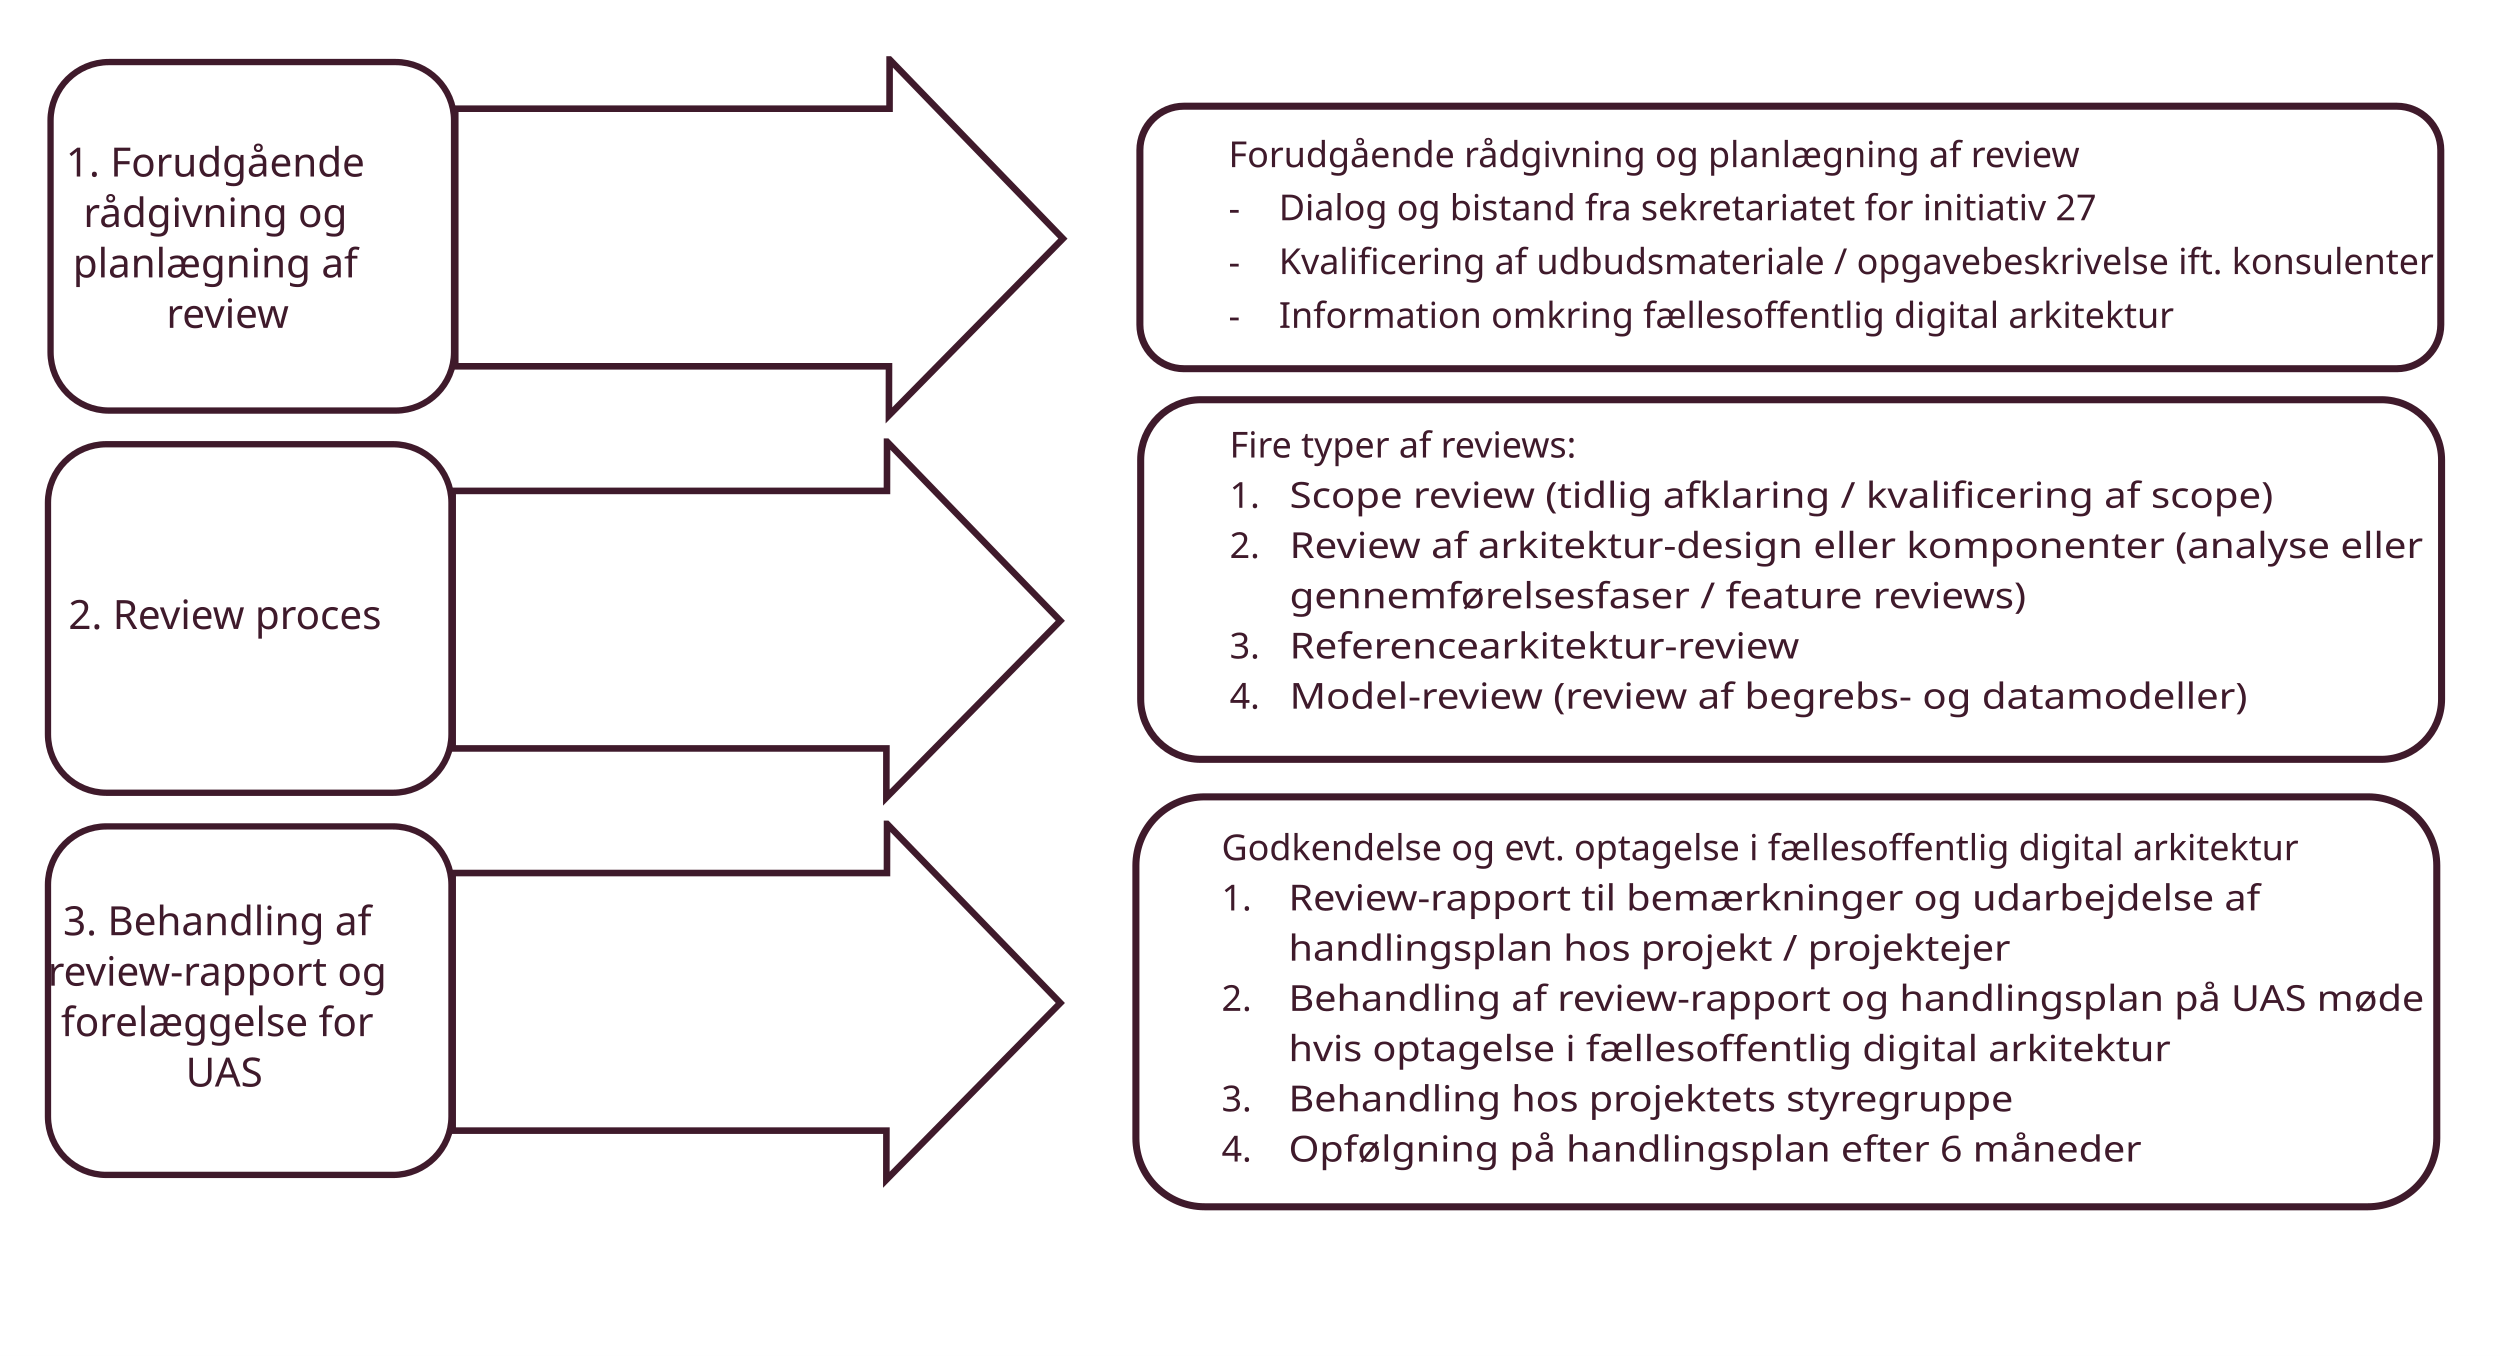
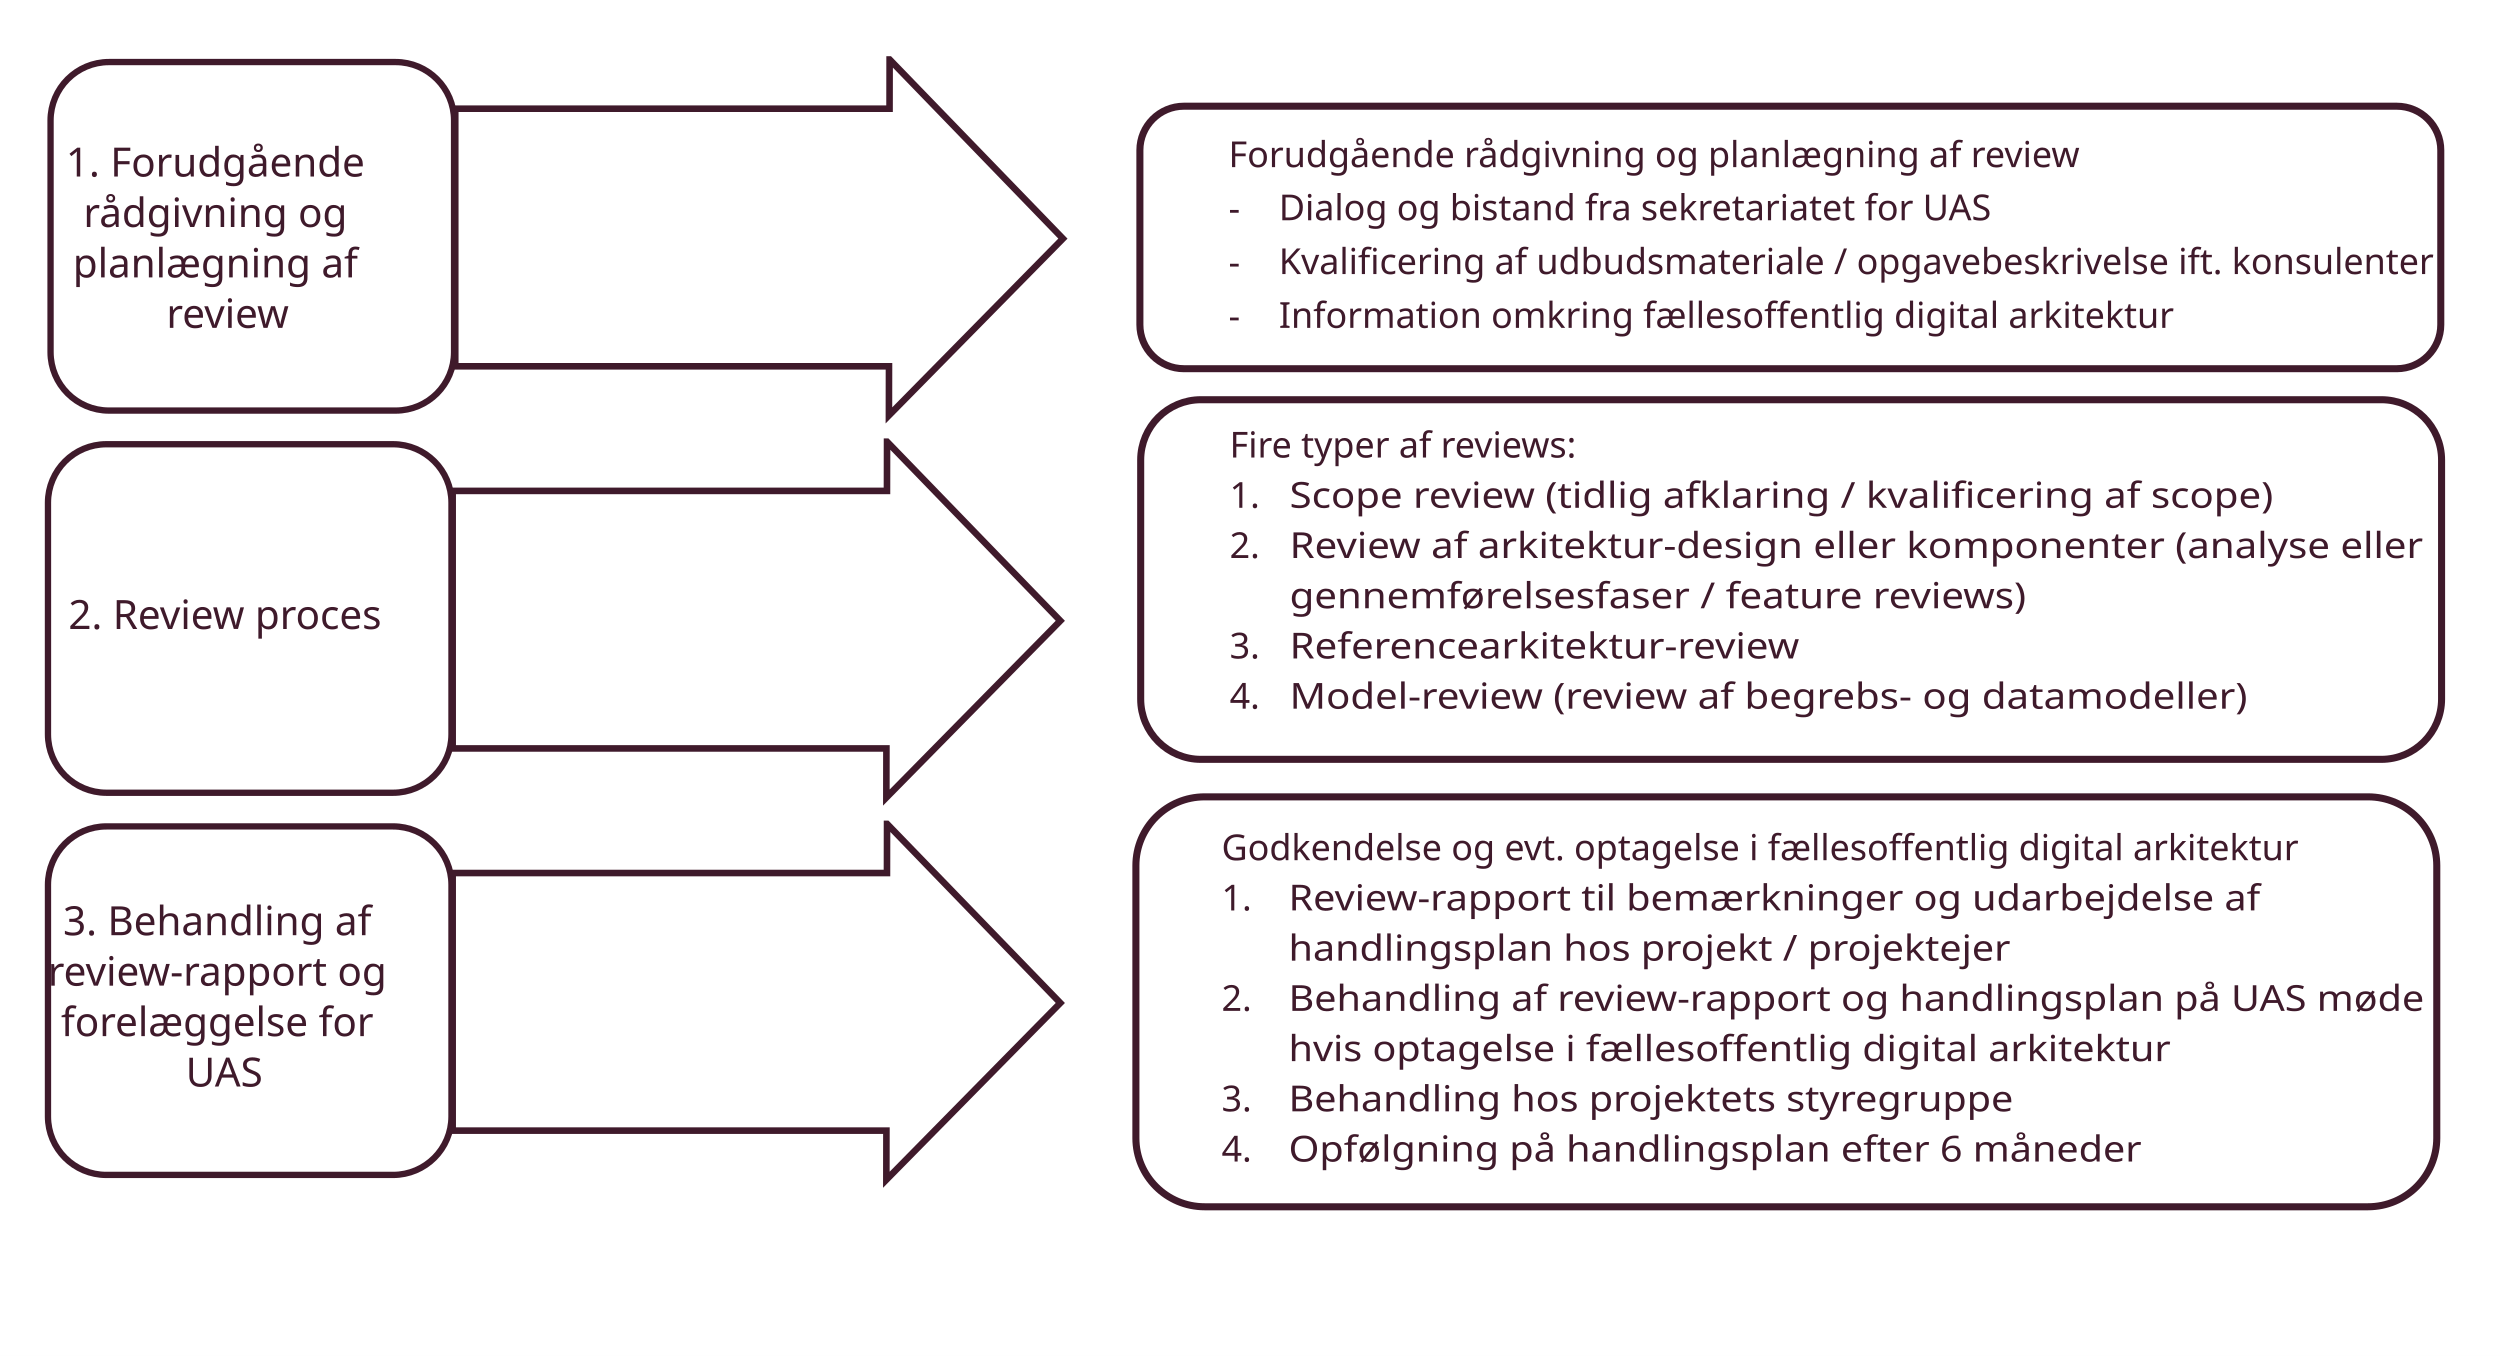
<svg xmlns="http://www.w3.org/2000/svg" width="295mm" height="160mm" id="svg2996" version="1.1">
  <rect width="100%" height="100%" fill="white" />
  <defs id="defs2998" />
  <g id="layer1">
    <g id="g3100">
      <text id="text3029" y="78.728" x="112.435" style="font-style:normal;font-weight:normal;line-height:0%;font-family:'Paralucent Medium';-inkscape-font-specification:Sans;text-align:center;letter-spacing:0px;word-spacing:0px;text-anchor:middle;fill:#5d2b37;fill-opacity:1;stroke:none" xml:space="preserve">
        <tspan style="font-size:18px;line-height:1.25;fill:#3f1a2b;fill-opacity:1" y="78.728" x="112.435" id="tspan3031">1. Forudgående </tspan>
        <tspan style="font-size:18px;line-height:1.25;fill:#3f1a2b;fill-opacity:1" id="tspan3035" y="101.228" x="112.435">rådgivning og </tspan>
        <tspan style="font-size:18px;line-height:1.25;fill:#3f1a2b;fill-opacity:1" id="tspan3039" y="123.728" x="112.435">planlægning af </tspan>
        <tspan style="font-size:18px;line-height:1.25;fill:#3f1a2b;fill-opacity:1" id="tspan3041" y="146.228" x="112.435">review</tspan>
      </text>
      <g id="g3090">
        <rect style="fill:none;stroke:#3f1a2b;stroke-width:2.818;stroke-linecap:square;stroke-linejoin:miter;stroke-miterlimit:4;stroke-opacity:1;stroke-dasharray:none;stroke-dashoffset:0" id="rect3023" width="179.956" height="155.434" x="22.547" y="27.675" ry="26.059" />
        <path style="fill:none;stroke:#3f1a2b;stroke-width:2.94;stroke-linecap:square;stroke-linejoin:miter;stroke-miterlimit:4;stroke-opacity:1;stroke-dasharray:none;stroke-dashoffset:0" d="m 396.757,26.542 -0.031,21.938 -193.688,0 0,114.875 193.438,0 -0.031,21.906 77.594,-78.844 -77.281,-79.875 z" id="rect3080" />
        <rect ry="19.626" y="47.368" x="508.373" height="117.066" width="580.177" id="rect3155" style="fill:none;stroke:#3f1a2b;stroke-width:3.148;stroke-linecap:square;stroke-linejoin:miter;stroke-miterlimit:4;stroke-opacity:1;stroke-dasharray:none;stroke-dashoffset:0" />
        <text xml:space="preserve" style="font-style:normal;font-weight:normal;text-align:center;line-height:0%;letter-spacing:0px;word-spacing:0px;text-anchor:middle;fill:#000000;fill-opacity:1;stroke:none;font-family:Paralucent Medium;-inkscape-font-specification:Sans" x="547.917" y="74.536" id="text3181">
          <tspan id="tspan3183" x="547.917" y="74.536" style="font-size:16px;text-align:start;line-height:150%;text-anchor:start;fill:#3f1a2b;fill-opacity:1">Forudgående rådgivning og planlægning af review</tspan>
          <tspan x="547.917" y="98.536" style="font-size:16px;text-align:start;line-height:150%;text-anchor:start;fill:#3f1a2b;fill-opacity:1" id="tspan3957">- </tspan>
          <tspan id="tspan3135" x="547.917" y="122.536" style="font-size:16px;text-align:start;line-height:150%;text-anchor:start;fill:#3f1a2b;fill-opacity:1">-</tspan>
          <tspan id="tspan3137" x="547.917" y="146.536" style="font-size:16px;text-align:start;line-height:150%;text-anchor:start;fill:#3f1a2b;fill-opacity:1">-</tspan>
        </text>
        <text id="text3120" y="74.233" x="570.344" style="font-style:normal;font-weight:normal;text-align:center;line-height:0%;letter-spacing:0px;word-spacing:0px;text-anchor:middle;fill:#000000;fill-opacity:1;stroke:none;font-family:Paralucent Medium;-inkscape-font-specification:Sans" xml:space="preserve">
          <tspan style="font-size:16px;text-align:start;line-height:150%;text-anchor:start;fill:#3f1a2b;fill-opacity:1" y="74.233" x="570.344" id="tspan3122" />
-           <tspan style="font-size:16px;text-align:start;line-height:150%;text-anchor:start;fill:#3f1a2b;fill-opacity:1" id="tspan3124" y="98.233" x="570.344">Dialog og bistand fra sekretariatet for initiativ 27</tspan>
+           <tspan style="font-size:16px;text-align:start;line-height:150%;text-anchor:start;fill:#3f1a2b;fill-opacity:1" id="tspan3124" y="98.233" x="570.344">Dialog og bistand fra sekretariatet for UAS</tspan>
          <tspan id="tspan3126" style="font-size:16px;text-align:start;line-height:150%;text-anchor:start;fill:#3f1a2b;fill-opacity:1" y="122.233" x="570.344">Kvalificering af udbudsmateriale / opgavebeskrivelse ift. konsulenter</tspan>
          <tspan id="tspan3128" style="font-size:16px;text-align:start;line-height:150%;text-anchor:start;fill:#3f1a2b;fill-opacity:1" y="146.233" x="570.344">Information omkring fællesoffentlig digital arkitektur</tspan>
        </text>
        <rect style="fill:none;stroke:#3f1a2b;stroke-width:3.15;stroke-linecap:square;stroke-linejoin:miter;stroke-miterlimit:4;stroke-opacity:1;stroke-dasharray:none;stroke-dashoffset:0" id="rect3177" width="580.174" height="160.396" x="508.729" y="178.265" ry="26.891" />
        <text id="text3959" y="204.066" x="548.396" style="font-style:normal;font-weight:normal;text-align:center;line-height:0%;letter-spacing:0px;word-spacing:0px;text-anchor:middle;fill:#000000;fill-opacity:1;stroke:none;font-family:Paralucent Medium;-inkscape-font-specification:Sans" xml:space="preserve">
          <tspan id="tspan3967" style="font-size:16px;text-align:start;line-height:140%;text-anchor:start;fill:#3f1a2b;fill-opacity:1" y="204.066" x="548.396">Fire typer af reviews:</tspan>
          <tspan style="font-size:16px;text-align:start;line-height:140%;text-anchor:start;fill:#3f1a2b;fill-opacity:1" y="226.466" x="548.396" id="tspan3996">1.</tspan>
          <tspan id="tspan3191" style="font-size:16px;text-align:start;line-height:140%;text-anchor:start;fill:#3f1a2b;fill-opacity:1" y="248.866" x="548.396">2.</tspan>
          <tspan id="tspan3197" style="font-size:16px;text-align:start;line-height:140%;text-anchor:start;fill:#3f1a2b;fill-opacity:1" y="271.266" x="548.396" />
          <tspan id="tspan3193" style="font-size:16px;text-align:start;line-height:140%;text-anchor:start;fill:#3f1a2b;fill-opacity:1" y="293.666" x="548.396">3.</tspan>
          <tspan id="tspan3195" style="font-size:16px;text-align:start;line-height:140%;text-anchor:start;fill:#3f1a2b;fill-opacity:1" y="316.066" x="548.396">4.</tspan>
        </text>
        <flowRoot style="font-size:22px;line-height:125%;letter-spacing:0px;word-spacing:0px;fill:none;stroke:#000000;stroke-width:1px;stroke-linecap:butt;stroke-linejoin:miter;stroke-opacity:1;font-family:Paralucent Medium;-inkscape-font-specification:Sans" id="flowRoot3139" xml:space="preserve">
          <flowRegion id="flowRegion3141">
            <rect y="265.464" x="635.713" height="44.914" width="301.733" id="rect3143" />
          </flowRegion>
          <flowPara id="flowPara3145" />
        </flowRoot>
        <text xml:space="preserve" style="font-size:12.699px;font-style:normal;font-weight:normal;text-align:center;line-height:0%;letter-spacing:0px;word-spacing:0px;text-anchor:middle;fill:#000000;fill-opacity:1;stroke:none;font-family:Paralucent Medium;-inkscape-font-specification:Sans" x="543.477" y="215.957" id="text3163" transform="scale(1.058267,0.9449414)">
          <tspan x="543.477" y="215.957" style="font-size:16.932px;text-align:start;line-height:140%;text-anchor:start;fill:#3f1a2b;fill-opacity:1" id="tspan3165" />
          <tspan id="tspan3167" x="543.477" y="239.663" style="font-size:16.932px;text-align:start;line-height:140%;text-anchor:start;fill:#3f1a2b;fill-opacity:1">Scope review (tidlig afklaring / kvalificering af scope)</tspan>
          <tspan id="tspan3169" x="543.477" y="263.368" style="font-size:16.932px;text-align:start;line-height:140%;text-anchor:start;fill:#3f1a2b;fill-opacity:1">Review af arkitektur-design eller komponenter (analyse eller </tspan>
          <tspan id="tspan3171" x="543.477" y="287.073" style="font-size:16.932px;text-align:start;line-height:140%;text-anchor:start;fill:#3f1a2b;fill-opacity:1">gennemførelsesfaser / feature reviews)</tspan>
          <tspan id="tspan3173" x="543.477" y="310.778" style="font-size:16.932px;text-align:start;line-height:140%;text-anchor:start;fill:#3f1a2b;fill-opacity:1">Referencearkitektur-review</tspan>
          <tspan id="tspan3175" x="543.477" y="334.483" style="font-size:16.932px;text-align:start;line-height:140%;text-anchor:start;fill:#3f1a2b;fill-opacity:1">Model-review (review af begrebs- og datamodeller)</tspan>
        </text>
        <rect ry="30.65" y="355.381" x="506.59" height="182.82" width="580.172" id="rect3179" style="fill:none;stroke:#3f1a2b;stroke-width:3.152;stroke-linecap:square;stroke-linejoin:miter;stroke-miterlimit:4;stroke-opacity:1;stroke-dasharray:none;stroke-dashoffset:0" />
        <text id="text3998" y="383.637" x="544.794" style="font-style:normal;font-weight:normal;text-align:center;line-height:0%;letter-spacing:0px;word-spacing:0px;text-anchor:middle;fill:#000000;fill-opacity:1;stroke:none;font-family:Paralucent Medium;-inkscape-font-specification:Sans" xml:space="preserve">
          <tspan id="tspan4006" style="font-size:16px;text-align:start;line-height:140%;text-anchor:start;fill:#3f1a2b;fill-opacity:1" y="383.637" x="544.794">Godkendelse og evt. optagelse i fællesoffentlig digital arkitektur</tspan>
          <tspan style="font-size:16px;text-align:start;line-height:140%;text-anchor:start;fill:#3f1a2b;fill-opacity:1" y="406.037" x="544.794" id="tspan4189">1. </tspan>
          <tspan id="tspan3253" style="font-size:16px;text-align:start;line-height:140%;text-anchor:start;fill:#3f1a2b;fill-opacity:1" y="428.437" x="544.794" />
          <tspan style="font-size:16px;text-align:start;line-height:140%;text-anchor:start;fill:#3f1a2b;fill-opacity:1" y="450.837" x="544.794" id="tspan4191">2.</tspan>
          <tspan id="tspan3255" style="font-size:16px;text-align:start;line-height:140%;text-anchor:start;fill:#3f1a2b;fill-opacity:1" y="473.237" x="544.794"> </tspan>
          <tspan style="font-size:16px;text-align:start;line-height:140%;text-anchor:start;fill:#3f1a2b;fill-opacity:1" y="495.637" x="544.794" id="tspan4021">3. </tspan>
          <tspan style="font-size:16px;text-align:start;line-height:140%;text-anchor:start;fill:#3f1a2b;fill-opacity:1" y="518.037" x="544.794" id="tspan4023">4. </tspan>
        </text>
        <text transform="scale(1.049598,0.9527461)" xml:space="preserve" style="font-size:12.595px;font-style:normal;font-weight:normal;text-align:center;line-height:0%;letter-spacing:0px;word-spacing:0px;text-anchor:middle;fill:#000000;fill-opacity:1;stroke:none;font-family:Paralucent Medium;-inkscape-font-specification:Sans" x="547.521" y="402.664" id="text3210">
          <tspan x="547.521" y="402.664" style="font-size:16.794px;text-align:start;line-height:140%;text-anchor:start;fill:#3f1a2b;fill-opacity:1" id="tspan3212" />
          <tspan id="tspan3214" x="547.521" y="426.175" style="font-size:16.794px;text-align:start;line-height:140%;text-anchor:start;fill:#3f1a2b;fill-opacity:1">Review-rapport til bemærkninger og udarbejdelse af </tspan>
          <tspan id="tspan3216" x="547.521" y="449.686" style="font-size:16.794px;text-align:start;line-height:140%;text-anchor:start;fill:#3f1a2b;fill-opacity:1">handlingsplan hos projekt / projektejer</tspan>
          <tspan id="tspan3218" x="547.521" y="473.197" style="font-size:16.794px;text-align:start;line-height:140%;text-anchor:start;fill:#3f1a2b;fill-opacity:1">Behandling af review-rapport og handlingsplan på UAS møde </tspan>
          <tspan id="tspan3220" x="547.521" y="496.708" style="font-size:16.794px;text-align:start;line-height:140%;text-anchor:start;fill:#3f1a2b;fill-opacity:1">hvis optagelse i fællesoffentlig digital arkitektur</tspan>
          <tspan id="tspan3222" x="547.521" y="520.219" style="font-size:16.794px;text-align:start;line-height:140%;text-anchor:start;fill:#3f1a2b;fill-opacity:1">Behandling hos projektets styregruppe </tspan>
          <tspan id="tspan3224" x="547.521" y="543.73" style="font-size:16.794px;text-align:start;line-height:140%;text-anchor:start;fill:#3f1a2b;fill-opacity:1">Opfølgning på handlingsplan efter 6 måneder </tspan>
        </text>
        <flowRoot xml:space="preserve" id="flowRoot4027" style="font-style:normal;font-weight:normal;line-height:0.01%;font-family:'Paralucent Medium';-inkscape-font-specification:Sans;text-align:center;letter-spacing:0px;word-spacing:0px;text-anchor:middle;fill:#000000;fill-opacity:1;stroke:none;stroke-width:1px;stroke-linecap:butt;stroke-linejoin:miter;stroke-opacity:1">
          <flowRegion id="flowRegion4029">
            <rect id="rect4031" width="156.354" height="22.802" x="799.684" y="314.122" />
          </flowRegion>
          <flowPara id="flowPara4033" style="font-size:22px;line-height:1.25"> </flowPara>
        </flowRoot>
      </g>
    </g>
    <g id="g3110" transform="translate(-1.151654,170.4447)">
      <text xml:space="preserve" style="font-style:normal;font-weight:normal;line-height:0%;font-family:'Paralucent Medium';-inkscape-font-specification:Sans;text-align:center;letter-spacing:0px;word-spacing:0px;text-anchor:middle;fill:#5d2b37;fill-opacity:1;stroke:none" x="112.394" y="110.079" id="text3112">
        <tspan x="112.394" y="110.079" id="tspan3120" style="font-size:18px;line-height:1.25;fill:#3f1a2b;fill-opacity:1">2. Review proces</tspan>
      </text>
      <g id="g3122">
        <rect ry="26.059" y="27.675" x="22.547" height="155.434" width="179.956" id="rect3124" style="fill:none;stroke:#3f1a2b;stroke-width:2.818;stroke-linecap:square;stroke-linejoin:miter;stroke-miterlimit:4;stroke-opacity:1;stroke-dasharray:none;stroke-dashoffset:0" />
        <path id="path3126" d="m 396.757,26.542 -0.031,21.938 -193.688,0 0,114.875 193.438,0 -0.031,21.906 77.594,-78.844 -77.281,-79.875 z" style="fill:none;stroke:#3f1a2b;stroke-width:2.94;stroke-linecap:square;stroke-linejoin:miter;stroke-miterlimit:4;stroke-opacity:1;stroke-dasharray:none;stroke-dashoffset:0" />
      </g>
    </g>
    <g transform="translate(-1.151654,340.8894)" id="g3137">
      <text id="text3139" y="76.194" x="112.082" style="font-style:normal;font-weight:normal;line-height:0%;font-family:'Paralucent Medium';-inkscape-font-specification:Sans;text-align:center;letter-spacing:0px;word-spacing:0px;text-anchor:middle;fill:#5d2b37;fill-opacity:1;stroke:none" xml:space="preserve">
        <tspan style="font-size:18px;line-height:1.25;fill:#3f1a2b;fill-opacity:1" id="tspan3141" y="76.194" x="112.082">3. Behandling af</tspan>
        <tspan style="font-size:18px;line-height:1.25;fill:#3f1a2b;fill-opacity:1" y="98.694" x="112.082" id="tspan3149">review-rapport og</tspan>
        <tspan style="font-size:18px;line-height:1.25;fill:#3f1a2b;fill-opacity:1" y="121.194" x="112.082" id="tspan3151">forelæggelse for</tspan>
        <tspan style="font-size:18px;line-height:1.25;fill:#3f1a2b;fill-opacity:1" y="143.694" x="112.082" id="tspan3153">UAS</tspan>
      </text>
      <g id="g3143">
        <rect style="fill:none;stroke:#3f1a2b;stroke-width:2.818;stroke-linecap:square;stroke-linejoin:miter;stroke-miterlimit:4;stroke-opacity:1;stroke-dasharray:none;stroke-dashoffset:0" id="rect3145" width="179.956" height="155.434" x="22.547" y="27.675" ry="26.059" />
        <path style="fill:none;stroke:#3f1a2b;stroke-width:2.94;stroke-linecap:square;stroke-linejoin:miter;stroke-miterlimit:4;stroke-opacity:1;stroke-dasharray:none;stroke-dashoffset:0" d="m 396.757,26.542 -0.031,21.938 -193.688,0 0,114.875 193.438,0 -0.031,21.906 77.594,-78.844 -77.281,-79.875 z" id="path3147" />
      </g>
    </g>
  </g>
</svg>
